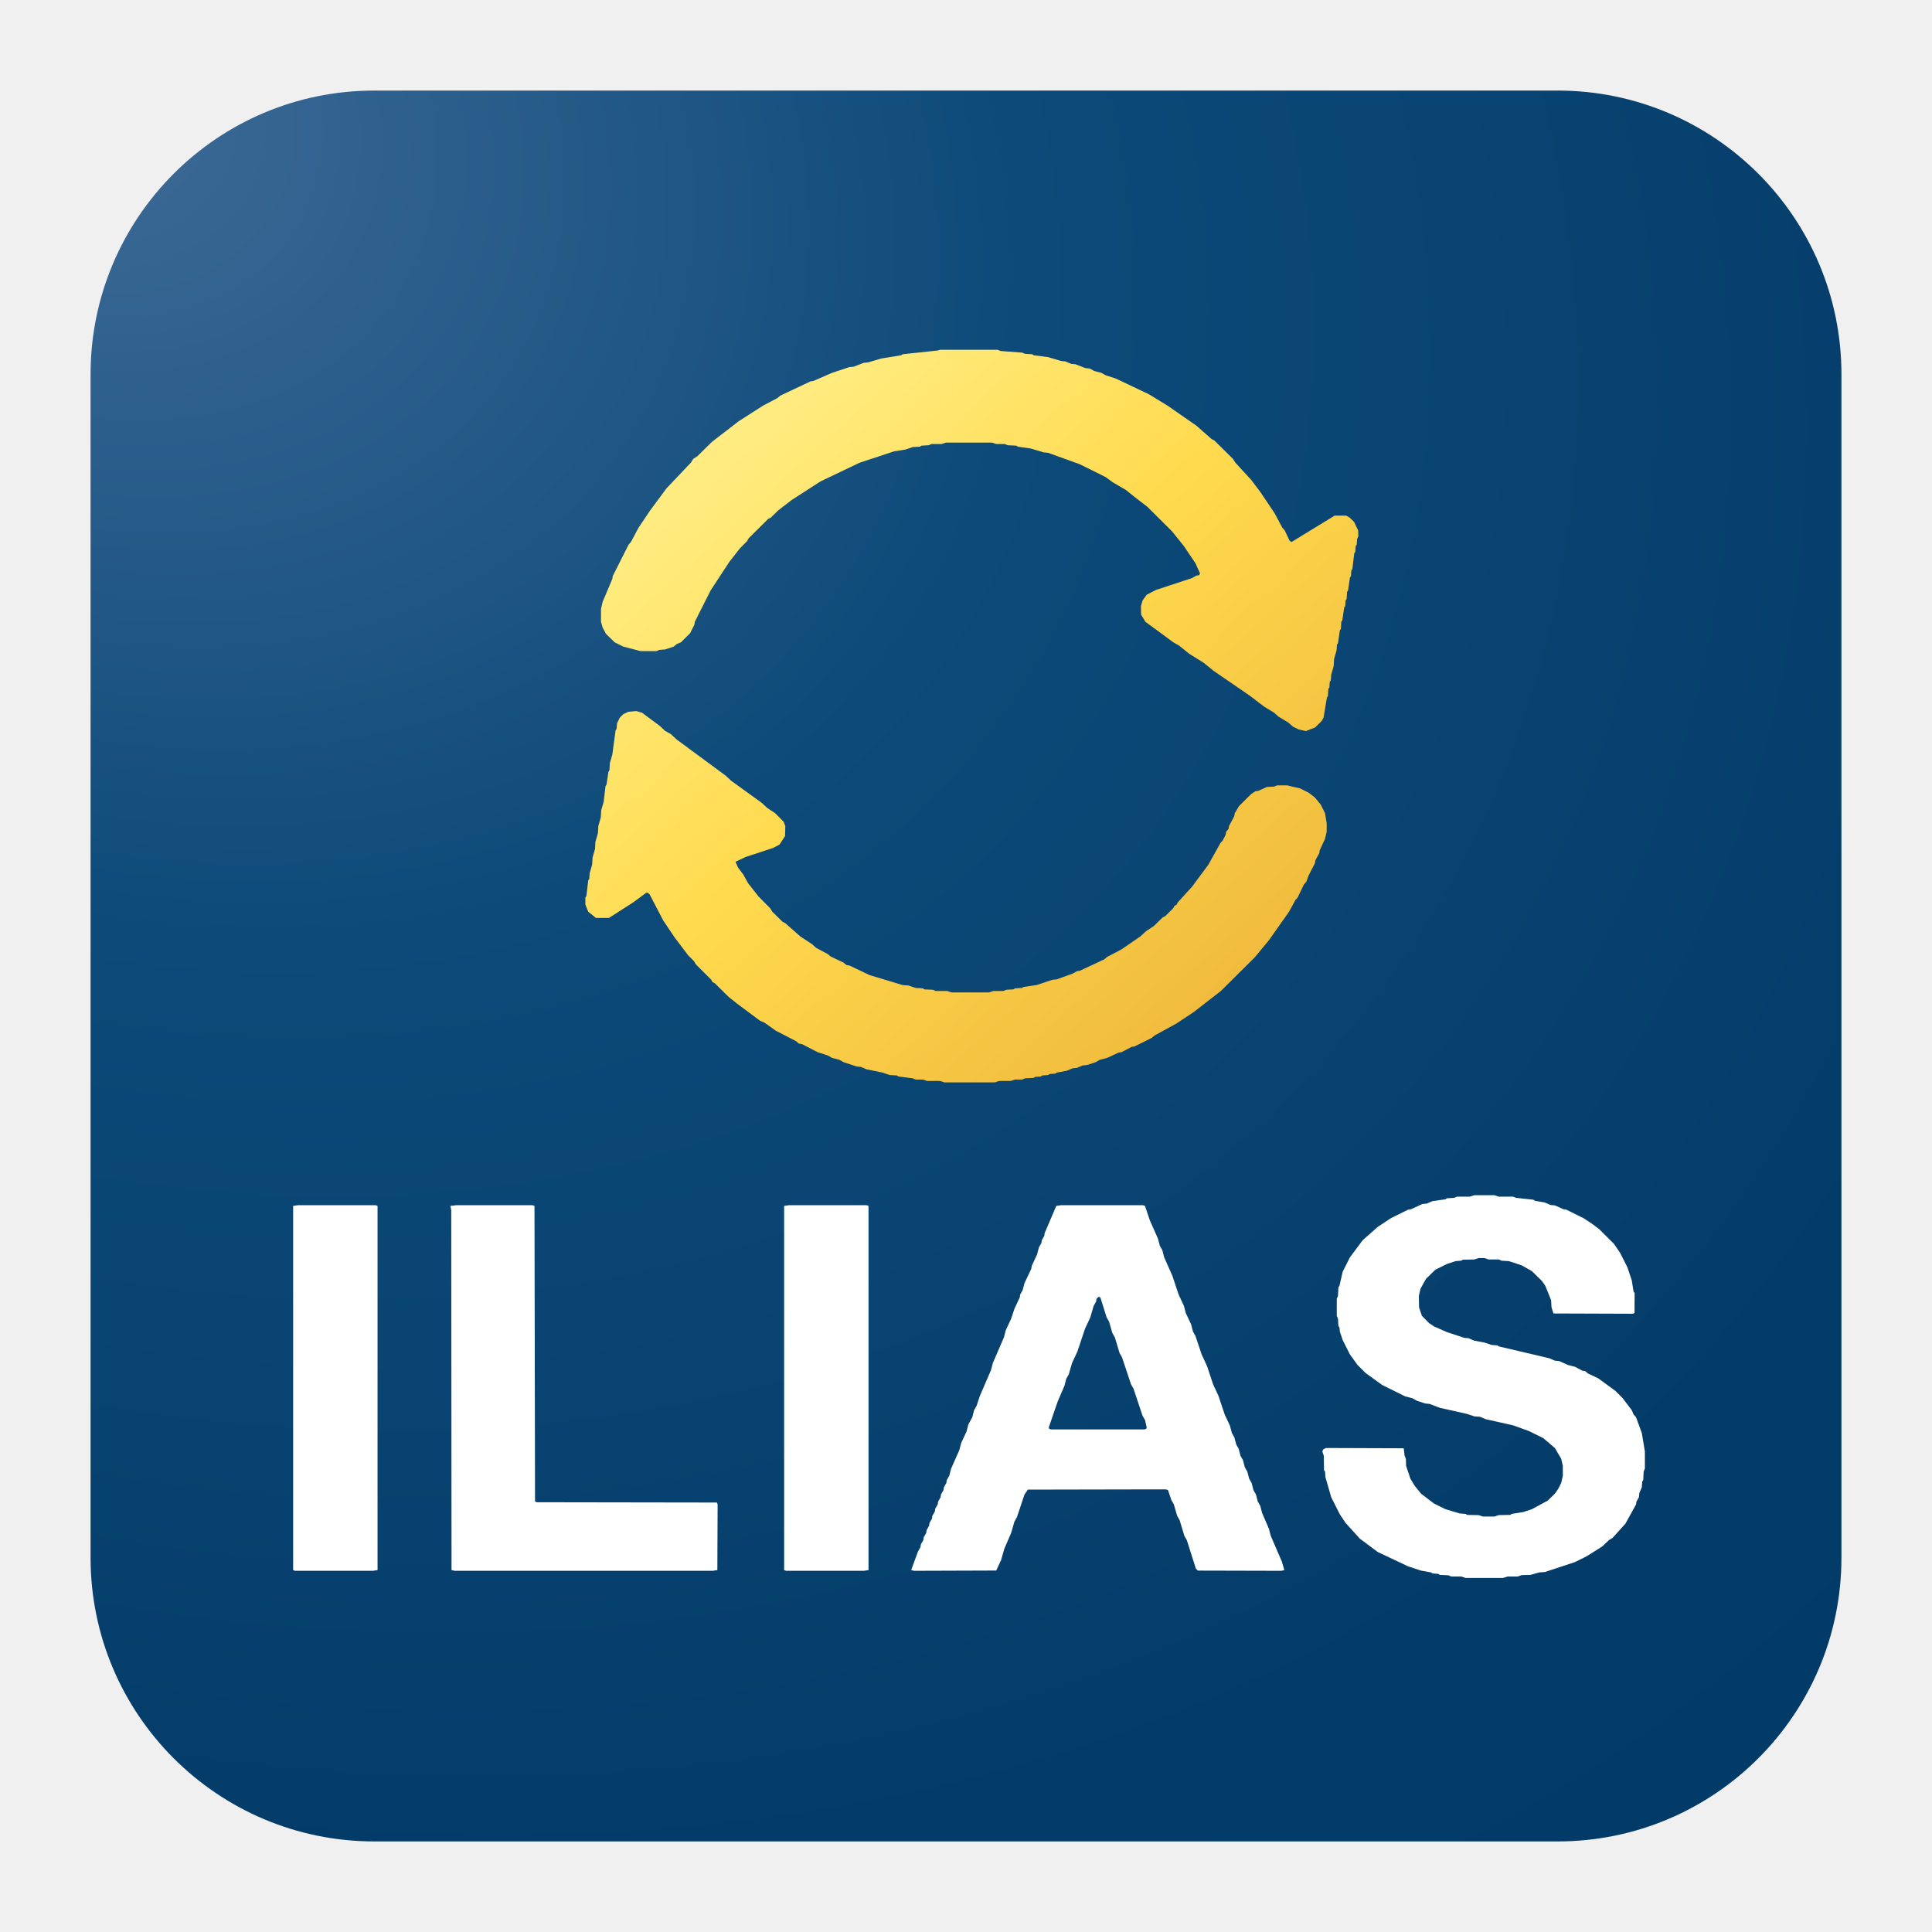
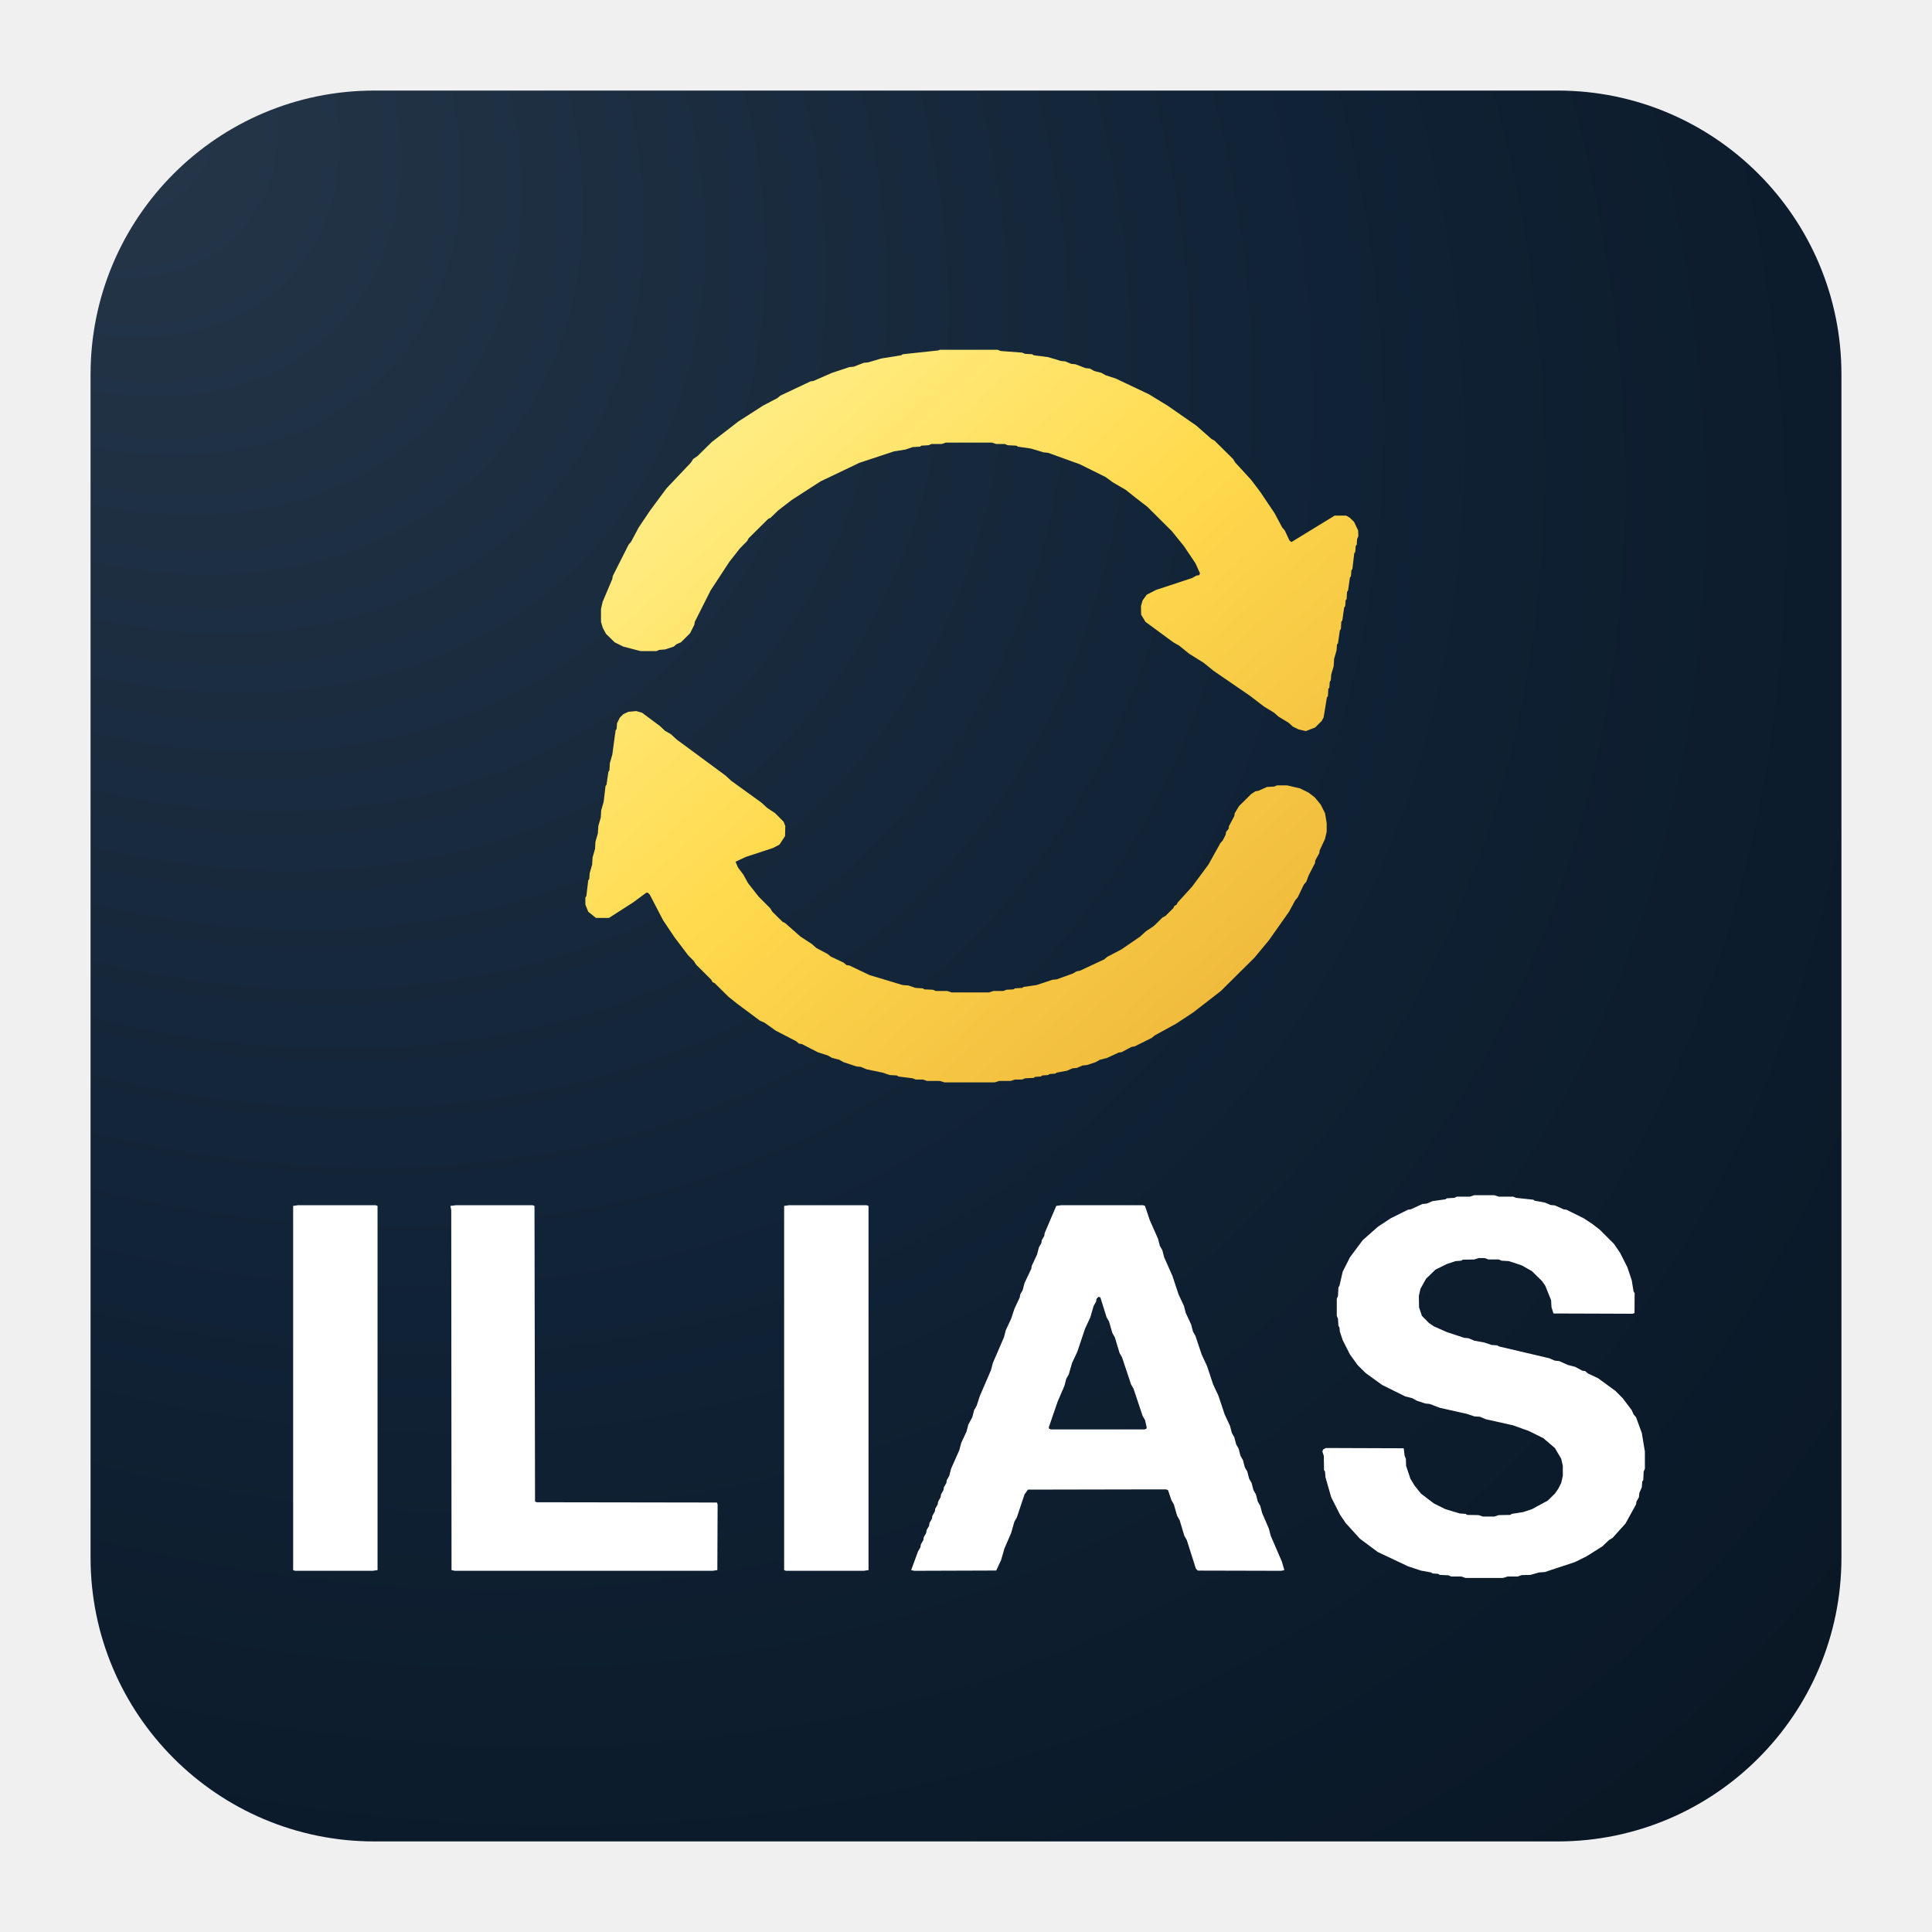
<svg xmlns="http://www.w3.org/2000/svg" width="1024" height="1024" viewBox="0 0 1024 1024">
  <defs>
    <linearGradient id="gold" x1="28%" y1="12%" x2="71%" y2="59%" gradientUnits="userSpaceOnUse">
      <stop stop-color="#FFF7A0" />
      <stop offset=".48" stop-color="#FFDA4E" />
      <stop offset="1" stop-color="#EBAF36" />
    </linearGradient>
    <radialGradient id="blue" cx="0" cy="0" r="1" gradientTransform="matrix(1250 750 -600 1000 0 0)" gradientUnits="userSpaceOnUse">
      <stop stop-color="#416C98" />
      <stop offset=".4" stop-color="#0D4A79" />
      <stop offset=".83" stop-color="#043C69" />
      <stop offset="1" stop-color="#023B68" />
    </radialGradient>
    <radialGradient id="dark" cx="0" cy="0" r="1" gradientTransform="matrix(1200 850 -600 1000 0 0)" gradientUnits="userSpaceOnUse">
      <stop stop-color="#26374A" />
      <stop offset=".55" stop-color="#102235" />
      <stop offset="1" stop-color="#081522" />
    </radialGradient>
  </defs>
  <defs>
    <clipPath id="tile">
      <rect width="1024" height="1024" rx="166" />
    </clipPath>
  </defs>
  <g transform="translate(48 48) scale(.90625)">
    <g clip-path="url(#tile)">
-       <rect width="1024" height="1024" fill="url(#blue)" />
+       <rect width="1024" height="1024" fill="url(#dark)" />
      <path d="M495.58,152.01 L496.84,151.60 L530.53,151.60 L532.21,152.31 L544.84,153.27 L546.53,153.98 L550.74,154.22 L551.58,154.81 L560.00,155.89 L567.58,158.16 L570.11,158.40 L573.47,159.83 L576.00,160.07 L581.89,162.33 L584.42,162.58 L586.95,164.00 L591.16,165.08 L593.68,166.51 L599.58,168.42 L618.95,177.61 L629.89,184.29 L646.74,195.98 L655.62,203.80 L657.23,204.63 L668.21,215.49 L669.47,217.54 L678.74,227.64 L684.09,234.70 L692.51,247.23 L696.96,255.58 L698.41,257.25 L701.17,263.10 L702.32,264.06 L727.58,248.60 L734.32,248.60 L736.38,249.74 L738.95,252.24 L741.35,257.25 L741.47,260.59 L740.75,262.26 L740.51,265.61 L739.91,266.44 L739.67,269.78 L739.07,270.62 L737.98,279.80 L737.39,280.64 L737.14,283.98 L736.54,284.82 L735.46,292.33 L734.86,293.17 L734.61,297.34 L734.02,298.18 L733.77,301.52 L733.18,302.36 L732.09,309.87 L731.49,310.71 L731.25,314.88 L730.65,315.72 L729.56,323.24 L728.96,324.07 L728.72,327.41 L727.28,332.42 L727.04,336.60 L725.60,341.61 L725.35,344.95 L724.75,345.79 L724.51,349.13 L723.91,349.96 L723.67,354.14 L723.07,354.98 L721.14,366.67 L720.00,368.72 L716.17,372.52 L710.74,374.60 L706.53,373.65 L703.16,371.98 L700.63,369.71 L694.74,366.13 L692.21,363.87 L686.32,360.28 L677.89,353.84 L656.84,339.40 L650.95,334.63 L642.53,329.38 L636.63,324.61 L633.26,322.70 L616.96,310.71 L614.44,306.53 L614.32,301.52 L615.28,298.18 L617.72,294.84 L623.16,292.04 L644.21,285.11 L646.74,283.68 L648.42,283.40 L648.84,282.31 L646.19,276.46 L639.46,266.44 L632.42,257.71 L618.11,243.47 L610.53,237.62 L605.47,233.57 L597.89,229.15 L593.68,226.05 L578.53,218.54 L560.00,211.85 L557.47,211.61 L549.89,209.35 L542.32,208.27 L541.47,207.68 L536.42,207.43 L534.74,206.72 L529.68,206.72 L527.16,205.89 L500.21,205.89 L497.68,206.72 L491.79,206.72 L490.11,207.43 L485.89,207.68 L485.05,208.27 L480.84,208.51 L476.63,209.94 L469.89,211.02 L449.68,217.70 L426.95,228.56 L410.11,239.42 L402.14,245.56 L397.86,249.74 L396.25,250.57 L384.84,261.88 L384.00,263.48 L379.79,267.73 L373.59,275.63 L362.65,292.33 L353.39,310.71 L353.14,312.38 L350.62,317.39 L345.26,322.70 L342.74,323.77 L341.05,325.20 L336.00,326.87 L332.63,327.12 L330.95,327.83 L321.68,327.83 L311.58,325.20 L306.53,322.70 L301.47,317.77 L299.49,314.05 L298.53,310.71 L298.53,303.19 L299.49,299.01 L305.14,285.65 L305.39,283.98 L314.65,265.61 L316.09,263.93 L320.54,255.58 L327.28,245.56 L336.84,232.65 L351.16,217.54 L352.42,215.49 L354.91,213.82 L363.41,205.47 L378.95,193.48 L393.26,184.29 L401.68,179.87 L403.37,178.44 L421.05,170.09 L422.74,169.85 L433.68,165.08 L443.79,161.74 L446.32,161.50 L452.21,159.23 L454.74,158.99 L462.32,156.73 L474.11,154.81 L474.95,154.22 L495.58,152.01 Z M314.53,363.33 L319.16,362.91 L322.53,363.87 L333.02,371.68 L336.00,374.48 L339.37,376.39 L342.74,379.50 L371.37,400.62 L374.74,403.72 L392.42,416.49 L395.79,419.59 L400.38,422.63 L405.35,427.64 L406.31,430.15 L406.19,435.99 L402.91,441.00 L399.16,442.97 L383.16,448.23 L377.20,451.03 L378.65,454.37 L381.77,458.54 L384.54,463.56 L390.74,471.45 L397.47,478.21 L398.74,480.26 L404.67,486.11 L406.28,486.94 L415.16,494.76 L421.89,499.17 L424.42,501.44 L431.16,505.02 L432.84,506.45 L440.42,510.03 L442.11,511.46 L443.79,511.70 L455.58,517.31 L474.95,523.15 L478.32,523.40 L482.53,524.82 L486.74,525.07 L487.58,525.66 L492.63,525.90 L494.32,526.61 L501.05,526.62 L503.58,527.45 L525.47,527.45 L528.00,526.62 L533.89,526.61 L535.58,525.90 L539.79,525.66 L540.63,525.07 L544.84,524.82 L545.68,524.23 L553.26,523.15 L562.53,520.06 L565.05,519.81 L574.32,516.47 L576.84,515.05 L578.53,514.80 L592.84,508.12 L594.53,506.69 L602.95,502.27 L613.89,494.76 L617.26,491.66 L621.86,488.61 L626.98,483.60 L628.59,482.77 L633.26,478.14 L633.84,476.92 L635.21,476.08 L635.79,474.87 L644.21,465.61 L653.77,452.70 L660.75,440.17 L662.19,438.50 L663.88,435.16 L664.12,433.49 L665.56,431.82 L665.81,430.15 L668.93,424.30 L669.18,422.63 L671.70,418.45 L678.74,411.47 L681.26,409.81 L682.95,409.56 L688.00,407.30 L692.21,407.06 L693.89,406.35 L699.79,406.35 L707.37,408.13 L712.42,410.64 L716.05,413.44 L719.46,417.62 L721.98,422.63 L722.95,428.48 L722.94,433.49 L721.98,437.66 L718.86,444.35 L718.61,446.02 L716.33,450.19 L716.09,451.86 L712.42,458.96 L711.03,462.72 L709.59,464.39 L705.98,471.91 L704.54,473.58 L700.93,480.26 L689.14,496.97 L680.84,506.99 L661.05,526.62 L645.05,539.03 L634.95,545.71 L622.32,552.63 L620.63,554.06 L610.53,559.07 L608.84,559.31 L602.95,562.41 L601.26,562.65 L594.53,565.75 L590.32,566.83 L587.79,568.26 L582.74,569.93 L580.21,570.17 L576.84,571.60 L574.32,571.84 L570.95,573.27 L565.05,574.35 L564.21,574.94 L560.84,575.18 L560.00,575.77 L556.63,576.02 L555.79,576.61 L552.42,576.85 L551.58,577.44 L546.53,577.69 L544.84,578.40 L540.63,578.40 L538.11,579.23 L531.37,579.24 L528.84,580.07 L499.37,580.07 L496.84,579.24 L489.26,579.23 L486.74,578.40 L482.53,578.40 L480.84,577.69 L472.42,576.61 L471.58,576.02 L467.37,575.77 L463.16,574.35 L453.89,572.43 L450.53,571.01 L448.00,570.76 L440.42,568.26 L437.89,566.83 L433.68,565.75 L431.16,564.32 L425.26,562.41 L416.00,557.64 L414.32,557.40 L412.63,555.97 L400.84,549.88 L394.11,545.11 L391.58,544.04 L378.11,534.01 L373.05,529.96 L365.02,522.02 L363.79,521.45 L362.95,519.97 L354.11,511.16 L352.84,509.11 L349.47,505.70 L341.59,495.30 L334.86,485.27 L327.04,470.24 L325.89,469.11 L325.05,469.11 L317.47,474.71 L303.16,483.90 L295.58,483.90 L291.07,480.26 L289.39,476.08 L289.39,471.91 L289.98,471.07 L291.07,461.89 L291.67,461.05 L291.91,457.71 L293.35,452.70 L293.60,448.52 L295.04,443.51 L295.28,439.33 L296.72,434.32 L296.96,430.15 L298.40,425.14 L298.65,420.96 L300.09,415.95 L301.18,406.76 L301.77,405.92 L302.86,398.41 L303.46,397.57 L303.70,393.40 L305.14,388.38 L307.07,374.19 L307.67,373.35 L307.91,370.01 L309.59,366.67 L311.58,364.70 L314.53,363.33 Z" fill="url(#gold)" fill-rule="evenodd" />
      <path d="M808.00,646.47 L809.26,646.06 L821.05,646.06 L823.58,646.89 L832.00,646.89 L833.68,647.60 L843.79,648.68 L844.63,649.27 L850.53,650.35 L853.89,651.78 L856.42,652.02 L861.47,654.29 L863.16,654.53 L873.26,659.54 L878.32,662.88 L882.53,666.10 L890.95,674.49 L894.62,679.88 L898.82,688.23 L901.35,695.75 L902.44,702.43 L903.04,703.27 L902.99,714.96 L901.89,715.38 L855.58,715.22 L854.44,711.62 L854.19,707.45 L850.83,699.09 L848.84,696.21 L842.95,690.44 L837.05,687.10 L829.47,684.60 L825.26,684.35 L823.58,683.64 L817.68,683.64 L815.16,682.81 L811.79,682.81 L809.26,683.64 L802.53,683.76 L801.68,684.35 L798.32,684.60 L793.26,686.27 L786.53,689.61 L781.05,694.92 L777.81,700.76 L776.85,704.94 L776.96,711.62 L778.65,716.63 L782.77,720.81 L785.68,722.78 L793.26,726.12 L803.37,729.46 L805.89,729.70 L809.26,731.13 L815.16,732.21 L819.37,733.63 L822.74,733.88 L823.58,734.47 L853.05,741.39 L856.42,742.82 L858.95,743.06 L864.00,745.33 L868.21,746.41 L872.42,748.67 L874.11,748.91 L875.79,750.34 L881.68,753.09 L891.79,760.48 L896.00,764.70 L901.35,771.76 L902.44,774.26 L903.88,775.93 L907.25,785.12 L909.05,795.98 L909.05,806.00 L908.33,807.67 L908.09,812.69 L907.49,813.52 L907.25,816.86 L905.81,820.20 L905.56,822.71 L904.12,825.21 L903.88,826.88 L897.68,838.12 L890.11,846.51 L888.04,847.77 L884.21,851.40 L874.95,857.25 L868.21,860.59 L850.53,866.44 L847.16,866.68 L842.11,868.11 L837.05,868.23 L834.53,869.06 L828.63,869.07 L826.11,869.90 L808.42,869.90 L804.21,869.90 L801.68,869.07 L795.79,869.06 L794.11,868.35 L789.05,868.11 L788.21,867.51 L784.84,867.27 L784.00,866.68 L778.11,865.60 L770.53,863.10 L752.84,854.74 L742.35,846.93 L734.02,837.74 L730.65,832.73 L725.60,822.71 L722.23,811.01 L721.98,807.67 L721.39,806.84 L721.26,798.49 L720.43,795.98 L720.84,794.77 L722.53,793.90 L768.00,794.06 L768.54,798.49 L769.26,800.16 L769.39,804.33 L771.91,811.85 L774.44,816.03 L778.11,820.58 L785.68,826.35 L792.42,829.69 L800.84,832.19 L804.21,832.43 L805.05,833.03 L811.79,833.15 L814.32,833.98 L821.05,833.98 L823.58,833.15 L830.32,833.03 L831.16,832.43 L837.89,831.36 L842.95,829.69 L852.21,824.68 L856.42,820.58 L858.41,817.70 L860.09,814.36 L861.05,810.18 L861.05,804.33 L860.09,800.16 L856.42,793.93 L849.68,788.17 L841.26,783.99 L832.00,780.65 L816.00,777.07 L812.63,775.64 L809.26,775.40 L805.05,773.97 L789.05,770.38 L783.16,768.12 L780.63,767.88 L775.58,766.21 L773.05,764.78 L768.84,763.70 L755.37,757.02 L745.72,750.04 L741.05,745.41 L736.54,739.18 L732.33,730.83 L730.65,725.82 L730.40,723.31 L729.81,722.48 L729.56,718.30 L728.85,716.63 L728.85,706.61 L729.56,704.94 L729.81,699.93 L730.40,699.09 L732.33,690.74 L736.54,682.39 L744.00,672.37 L752.84,664.55 L760.42,659.54 L770.53,654.53 L772.21,654.29 L778.95,651.19 L781.47,650.95 L784.84,649.52 L792.42,648.44 L793.26,647.85 L797.47,647.60 L799.16,646.89 L806.74,646.89 L808.00,646.47 Z M118.48,652.32 L121.26,651.90 L166.74,651.91 L167.84,652.32 L167.84,865.31 L165.05,865.72 L119.58,865.72 L118.48,865.31 L118.48,652.32 Z M210.46,652.32 L213.89,651.90 L258.53,651.91 L259.63,652.32 L259.95,825.21 L261.05,825.63 L366.32,825.79 L366.73,826.88 L366.57,865.31 L363.79,865.72 L213.05,865.72 L211.11,865.31 L210.95,654.83 L210.46,652.32 Z M405.64,652.32 L408.42,651.90 L453.89,651.91 L454.99,652.32 L454.99,865.31 L452.21,865.72 L406.74,865.72 L405.64,865.31 L405.64,652.32 Z M564.79,652.32 L567.58,651.90 L615.58,651.91 L616.68,652.32 L619.49,660.67 L624.30,671.53 L625.39,675.71 L626.82,678.21 L627.91,682.39 L632.72,693.25 L636.33,704.10 L639.46,710.79 L640.54,714.96 L643.67,721.64 L644.75,725.82 L646.19,728.33 L649.81,739.18 L652.93,745.87 L656.54,756.72 L659.67,763.41 L663.28,774.26 L666.40,780.95 L667.49,785.12 L668.93,787.63 L670.02,791.80 L671.46,794.31 L672.54,798.49 L673.98,800.99 L675.07,805.17 L676.51,807.67 L677.60,811.85 L679.04,814.36 L680.12,818.53 L681.56,821.04 L682.65,825.21 L684.09,827.72 L685.18,831.90 L689.14,841.08 L690.23,845.26 L696.72,860.29 L698.17,865.31 L696.42,865.72 L647.58,865.60 L646.44,864.47 L641.14,847.77 L639.70,845.26 L636.93,836.07 L635.49,833.57 L633.56,826.88 L632.12,824.38 L630.15,818.53 L629.05,818.12 L613.89,818.11 L548.21,818.24 L546.23,821.04 L541.77,834.40 L540.33,836.91 L538.40,843.59 L534.44,852.78 L532.51,859.46 L529.68,865.56 L481.68,865.72 L479.93,865.31 L483.91,854.45 L485.35,851.94 L485.60,850.27 L487.04,847.77 L487.28,846.09 L488.72,843.59 L488.96,841.92 L490.40,839.41 L490.65,837.74 L492.09,835.24 L492.33,833.57 L493.77,831.06 L494.02,829.39 L495.46,826.88 L495.70,825.21 L497.14,822.71 L497.39,821.04 L498.82,818.53 L499.07,816.86 L500.51,814.36 L500.75,812.69 L502.19,810.18 L503.28,806.00 L508.09,795.15 L509.18,790.97 L512.30,784.29 L513.39,780.11 L515.67,775.93 L516.75,771.76 L518.19,769.25 L520.12,763.41 L526.61,748.37 L527.70,744.20 L534.19,729.16 L535.28,724.99 L538.40,718.30 L540.33,712.46 L543.46,705.77 L543.70,704.10 L545.14,701.60 L546.23,697.42 L550.19,689.07 L550.44,687.40 L553.56,680.72 L554.65,676.54 L556.09,674.04 L556.33,672.37 L557.77,669.86 L558.02,668.19 L564.79,652.32 Z M589.47,705.49 L588.33,706.61 L588.09,708.28 L586.65,710.79 L584.72,717.47 L581.60,724.15 L577.14,737.51 L574.02,744.20 L572.09,750.88 L570.65,753.38 L569.56,757.56 L565.60,766.75 L560.43,781.78 L560.59,782.62 L561.68,783.03 L588.63,783.03 L616.42,783.03 L617.52,782.62 L617.68,781.78 L616.72,777.61 L615.28,775.10 L609.98,759.23 L608.54,756.72 L603.25,740.85 L601.81,738.35 L599.04,729.16 L597.60,726.66 L595.67,719.97 L594.23,717.47 L590.57,705.77 L589.47,705.49 Z" fill="#FFFFFF" fill-rule="evenodd" />
    </g>
  </g>
</svg>
